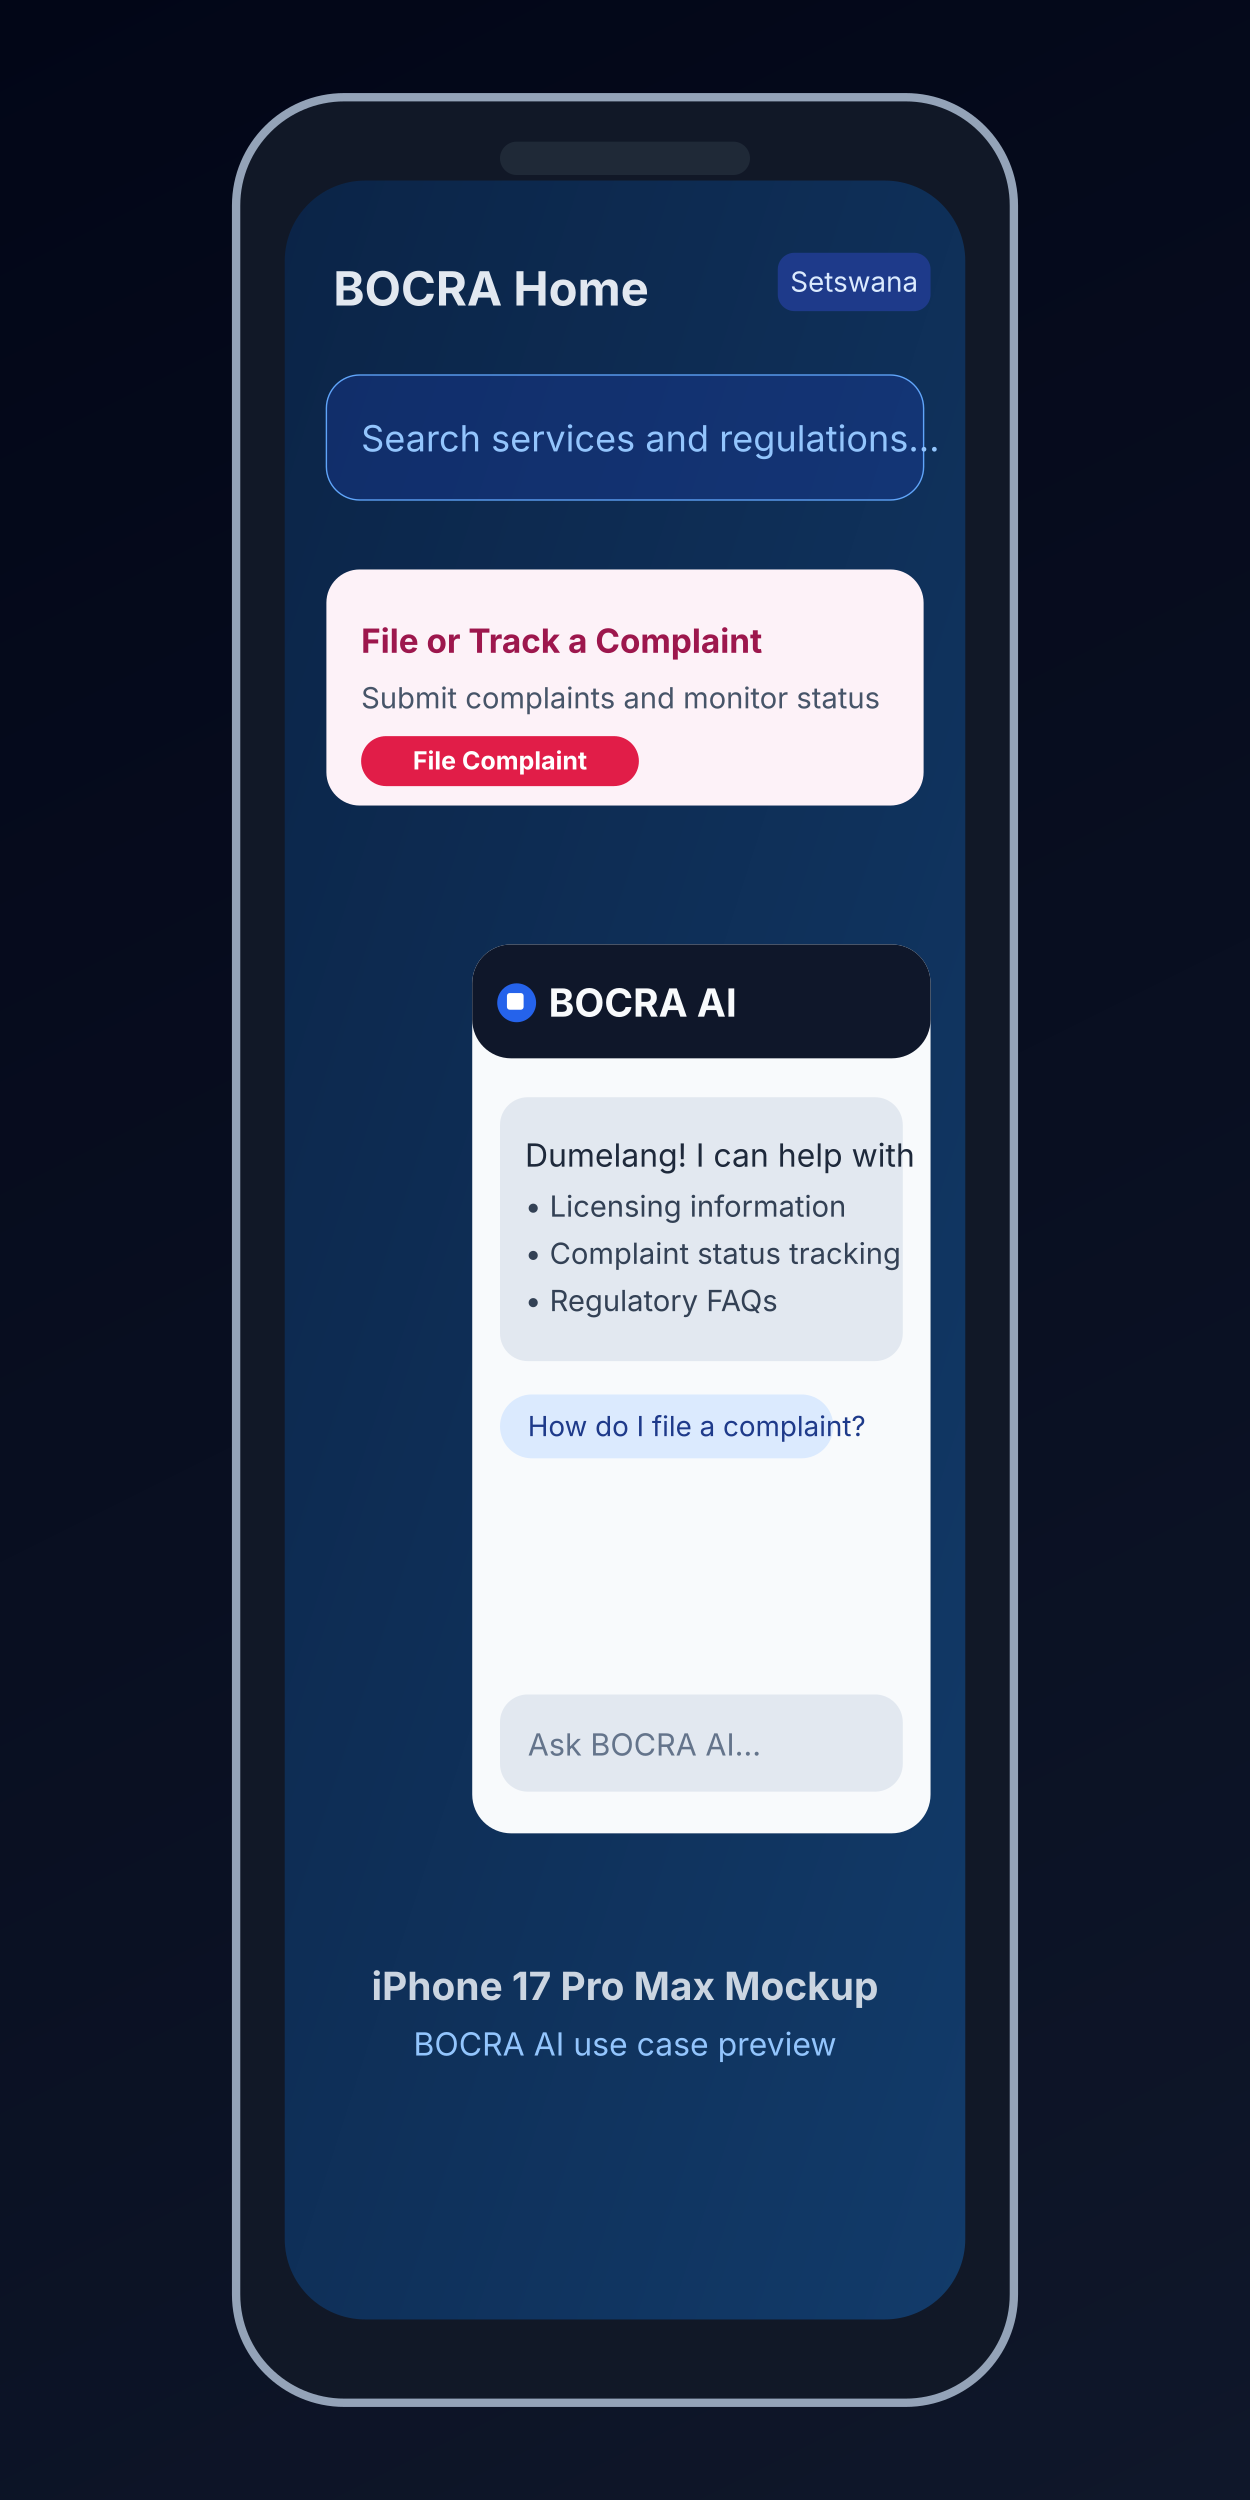
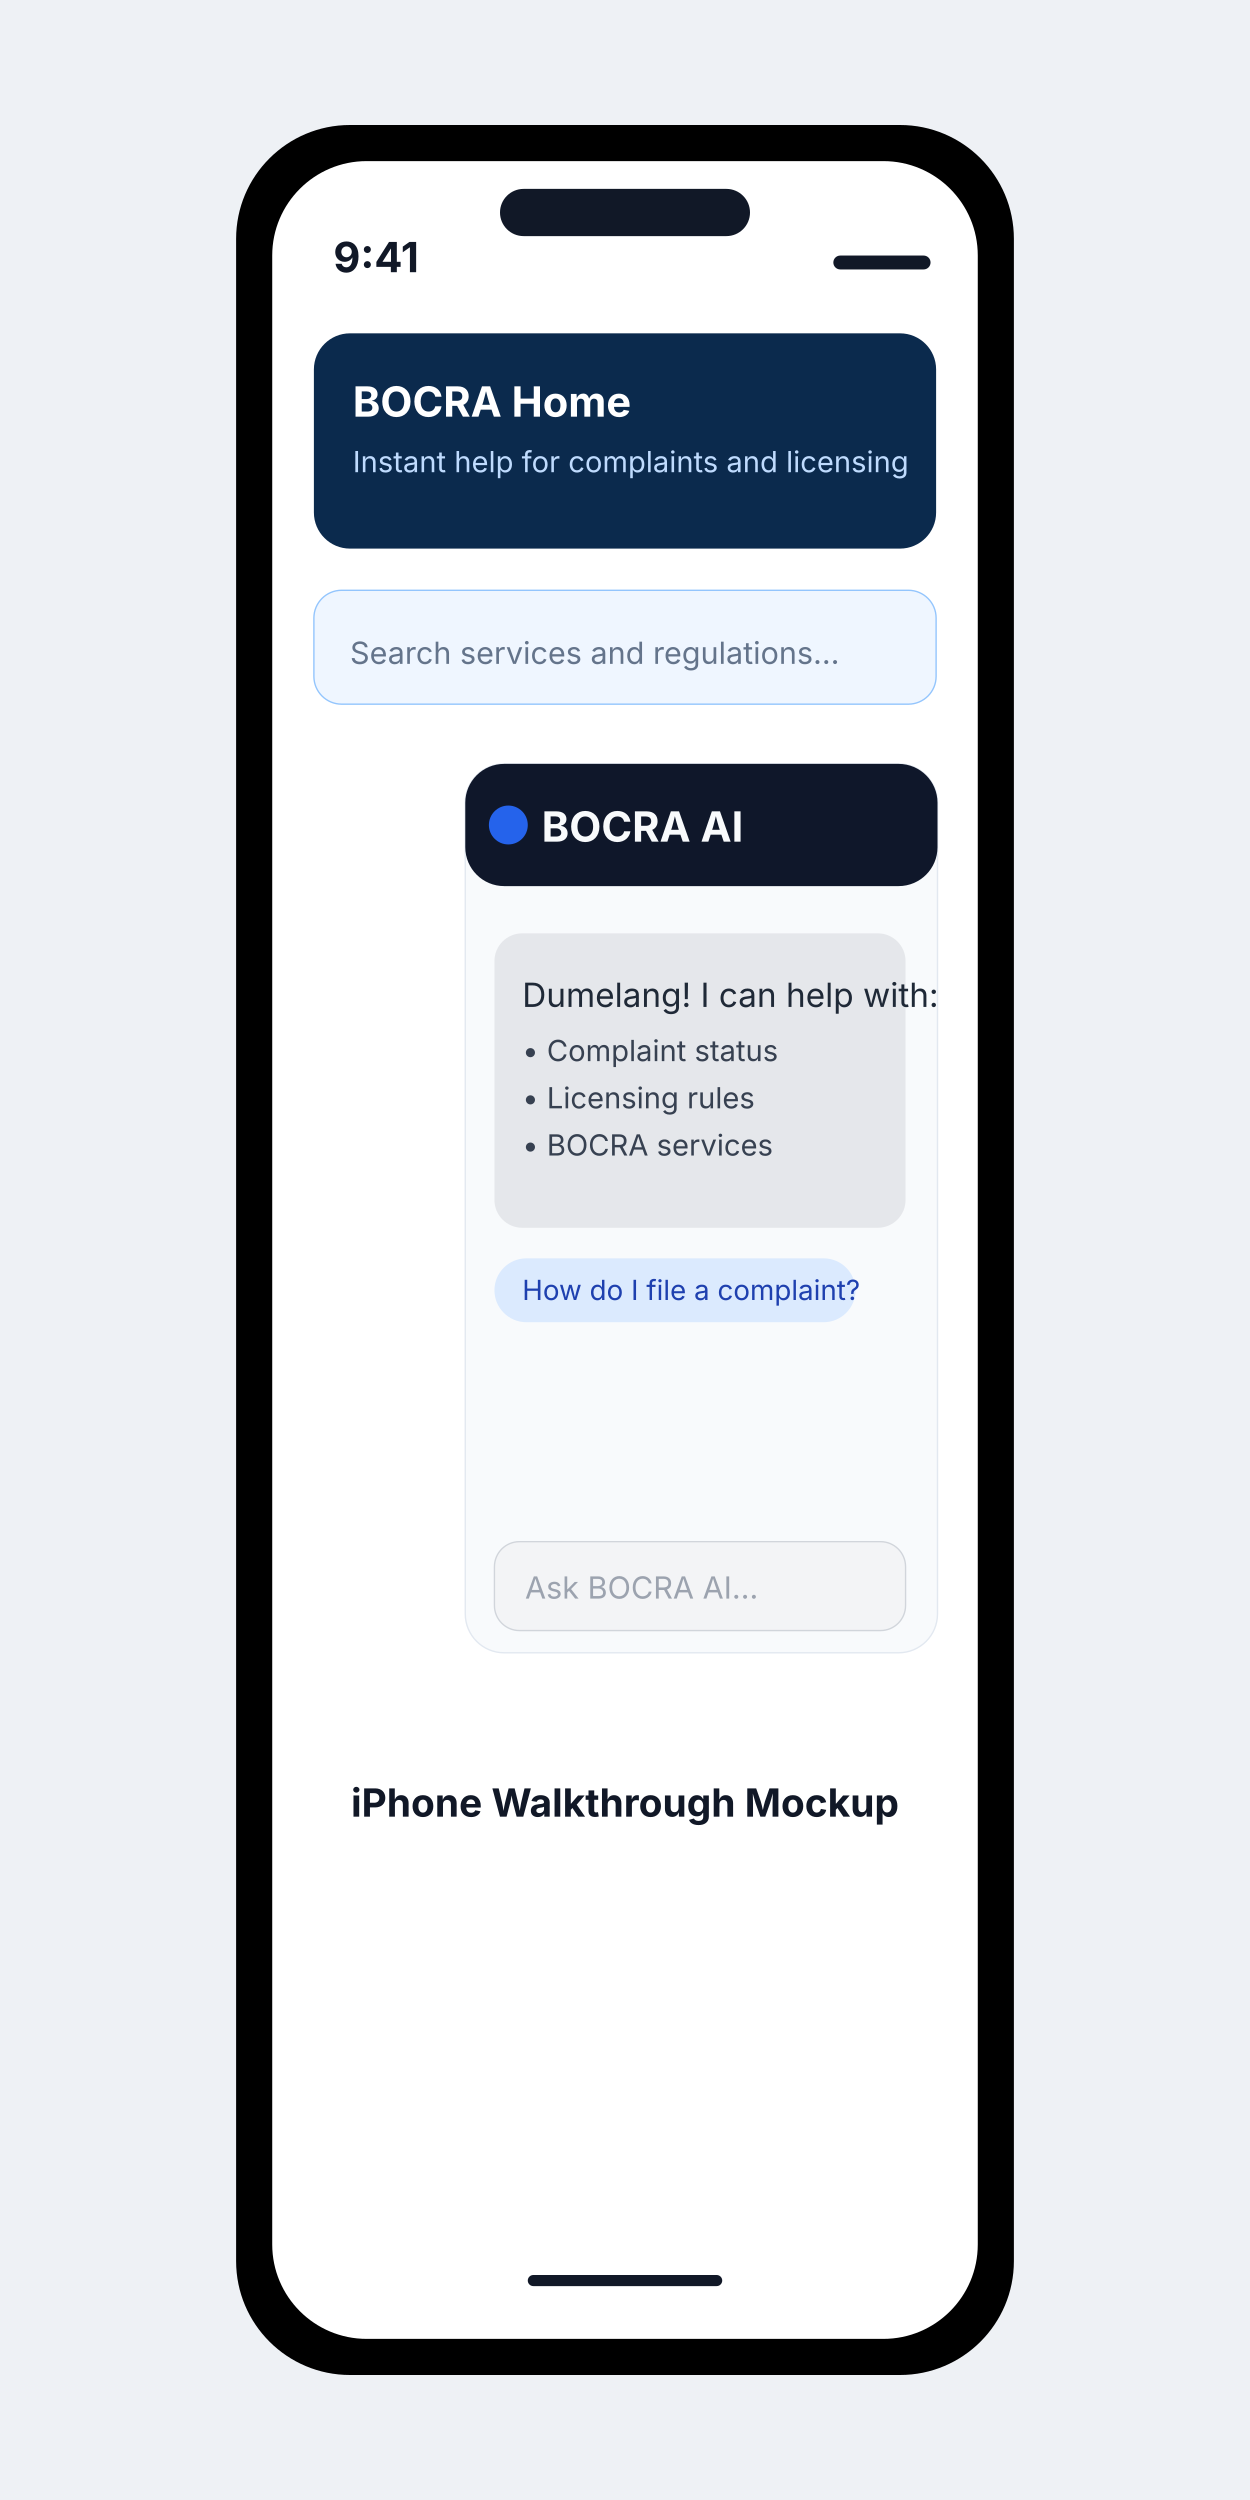
- <svg xmlns="http://www.w3.org/2000/svg" width="900" height="1800" viewBox="0 0 900 1800" fill="none" role="img" aria-label="BOCRA AI chatbot in iPhone 17 Pro Max mockup">
-   <defs>
-     <linearGradient id="bg" x1="0" y1="0" x2="900" y2="1800" gradientUnits="userSpaceOnUse">
-       <stop stop-color="#020617" />
-       <stop offset="1" stop-color="#0F172A" />
-     </linearGradient>
-     <linearGradient id="screen" x1="0" y1="0" x2="1" y2="1">
-       <stop stop-color="#0B2447" />
-       <stop offset="1" stop-color="#123B6A" />
-     </linearGradient>
-   </defs>
-   <rect width="900" height="1800" fill="url(#bg)" />
-   <rect x="170" y="70" width="560" height="1660" rx="78" fill="#111827" stroke="#94A3B8" stroke-width="6" />
-   <rect x="205" y="130" width="490" height="1540" rx="58" fill="url(#screen)" />
-   <rect x="360" y="102" width="180" height="24" rx="12" fill="#1F2937" />
-   <text x="240" y="220" fill="#E2E8F0" font-size="34" font-family="Inter,Segoe UI,Arial" font-weight="700">BOCRA Home</text>
-   <rect x="560" y="182" width="110" height="42" rx="12" fill="#1E3A8A" />
-   <text x="615" y="210" text-anchor="middle" fill="#DBEAFE" font-size="20" font-family="Inter,Segoe UI,Arial">Setswana</text>
-   <rect x="235" y="270" width="430" height="90" rx="24" fill="#1E40AF" fill-opacity="0.32" stroke="#60A5FA" />
-   <text x="260" y="325" fill="#93C5FD" font-size="26" font-family="Inter,Segoe UI,Arial">Search services and regulations...</text>
-   <rect x="235" y="410" width="430" height="170" rx="24" fill="#FDF2F8" />
-   <text x="260" y="470" fill="#9D174D" font-size="24" font-family="Inter,Segoe UI,Arial" font-weight="700">File or Track a Complaint</text>
-   <text x="260" y="510" fill="#475569" font-size="21" font-family="Inter,Segoe UI,Arial">Submit complaints and monitor status</text>
-   <rect x="260" y="530" width="200" height="36" rx="18" fill="#E11D48" />
-   <text x="360" y="554" text-anchor="middle" fill="white" font-size="18" font-family="Inter,Segoe UI,Arial" font-weight="700">File Complaint</text>
-   <rect x="340" y="680" width="330" height="640" rx="28" fill="#F8FAFC" />
-   <rect x="340" y="680" width="330" height="82" rx="28" fill="#0F172A" />
-   <text x="395" y="732" fill="#F8FAFC" font-size="28" font-family="Inter,Segoe UI,Arial" font-weight="700">BOCRA AI</text>
-   <circle cx="372" cy="722" r="14" fill="#2563EB" />
-   <rect x="365" y="715" width="12" height="12" rx="2" fill="white" />
-   <rect x="360" y="790" width="290" height="190" rx="20" fill="#E2E8F0" />
-   <text x="378" y="840" fill="#1E293B" font-size="23" font-family="Inter,Segoe UI,Arial">Dumelang! I can help with</text>
-   <text x="378" y="876" fill="#334155" font-size="21" font-family="Inter,Segoe UI,Arial">• Licensing information</text>
-   <text x="378" y="910" fill="#334155" font-size="21" font-family="Inter,Segoe UI,Arial">• Complaint status tracking</text>
-   <text x="378" y="944" fill="#334155" font-size="21" font-family="Inter,Segoe UI,Arial">• Regulatory FAQs</text>
-   <rect x="360" y="1004" width="240" height="46" rx="23" fill="#DBEAFE" />
-   <text x="380" y="1034" fill="#1E3A8A" font-size="20" font-family="Inter,Segoe UI,Arial">How do I file a complaint?</text>
-   <rect x="360" y="1220" width="290" height="70" rx="20" fill="#E2E8F0" />
-   <text x="380" y="1264" fill="#64748B" font-size="22" font-family="Inter,Segoe UI,Arial">Ask BOCRA AI...</text>
-   <text x="450" y="1440" text-anchor="middle" fill="#CBD5E1" font-size="28" font-family="Inter,Segoe UI,Arial" font-weight="700">iPhone 17 Pro Max Mockup</text>
-   <text x="450" y="1480" text-anchor="middle" fill="#93C5FD" font-size="23" font-family="Inter,Segoe UI,Arial">BOCRA AI use case preview</text>
+ <svg xmlns="http://www.w3.org/2000/svg" width="900" height="1800" viewBox="0 0 900 1800" fill="none" role="img" aria-label="BOCRA AI chatbot on iPhone mockup">
+   <rect width="900" height="1800" fill="#EEF1F5" />
+   <rect x="170" y="90" width="560" height="1620" rx="82" fill="#000" />
+   <rect x="196" y="116" width="508" height="1568" rx="68" fill="white" />
+   <rect x="360" y="136" width="180" height="34" rx="17" fill="#111827" />
+   <text x="240" y="196" fill="#111827" font-size="30" font-family="Inter,Segoe UI,Arial" font-weight="700">9:41</text>
+   <rect x="600" y="184" width="70" height="10" rx="5" fill="#111827" />
+   <rect x="226" y="240" width="448" height="155" rx="26" fill="#0B2A4D" />
+   <text x="254" y="300" fill="white" font-size="30" font-family="Inter,Segoe UI,Arial" font-weight="700">BOCRA Home</text>
+   <text x="254" y="340" fill="#BFDBFE" font-size="21" font-family="Inter,Segoe UI,Arial">Instant help for complaints and licensing</text>
+   <rect x="226" y="425" width="448" height="82" rx="20" fill="#EFF6FF" stroke="#93C5FD" />
+   <text x="252" y="478" fill="#64748B" font-size="22" font-family="Inter,Segoe UI,Arial">Search services and regulations...</text>
+   <rect x="335" y="550" width="340" height="640" rx="28" fill="#F8FAFC" stroke="#E2E8F0" />
+   <rect x="335" y="550" width="340" height="88" rx="28" fill="#0F172A" />
+   <text x="390" y="606" fill="#F8FAFC" font-size="30" font-family="Inter,Segoe UI,Arial" font-weight="700">BOCRA AI</text>
+   <circle cx="366" cy="594" r="14" fill="#2563EB" />
+   <rect x="356" y="672" width="296" height="212" rx="20" fill="#E5E7EB" />
+   <text x="376" y="725" fill="#1F2937" font-size="24" font-family="Inter,Segoe UI,Arial">Dumelang! I can help with:</text>
+   <text x="376" y="764" fill="#374151" font-size="21" font-family="Inter,Segoe UI,Arial">• Complaint status</text>
+   <text x="376" y="798" fill="#374151" font-size="21" font-family="Inter,Segoe UI,Arial">• Licensing rules</text>
+   <text x="376" y="832" fill="#374151" font-size="21" font-family="Inter,Segoe UI,Arial">• BOCRA services</text>
+   <rect x="356" y="906" width="260" height="46" rx="23" fill="#DBEAFE" />
+   <text x="376" y="936" fill="#1E40AF" font-size="20" font-family="Inter,Segoe UI,Arial">How do I file a complaint?</text>
+   <rect x="356" y="1110" width="296" height="64" rx="18" fill="#F3F4F6" stroke="#D1D5DB" />
+   <text x="378" y="1151" fill="#9CA3AF" font-size="22" font-family="Inter,Segoe UI,Arial">Ask BOCRA AI...</text>
+   <text x="450" y="1308" text-anchor="middle" fill="#111827" font-size="28" font-family="Inter,Segoe UI,Arial" font-weight="700">iPhone Walkthrough Mockup</text>
+   <rect x="380" y="1638" width="140" height="8" rx="4" fill="#111827" />
</svg>
